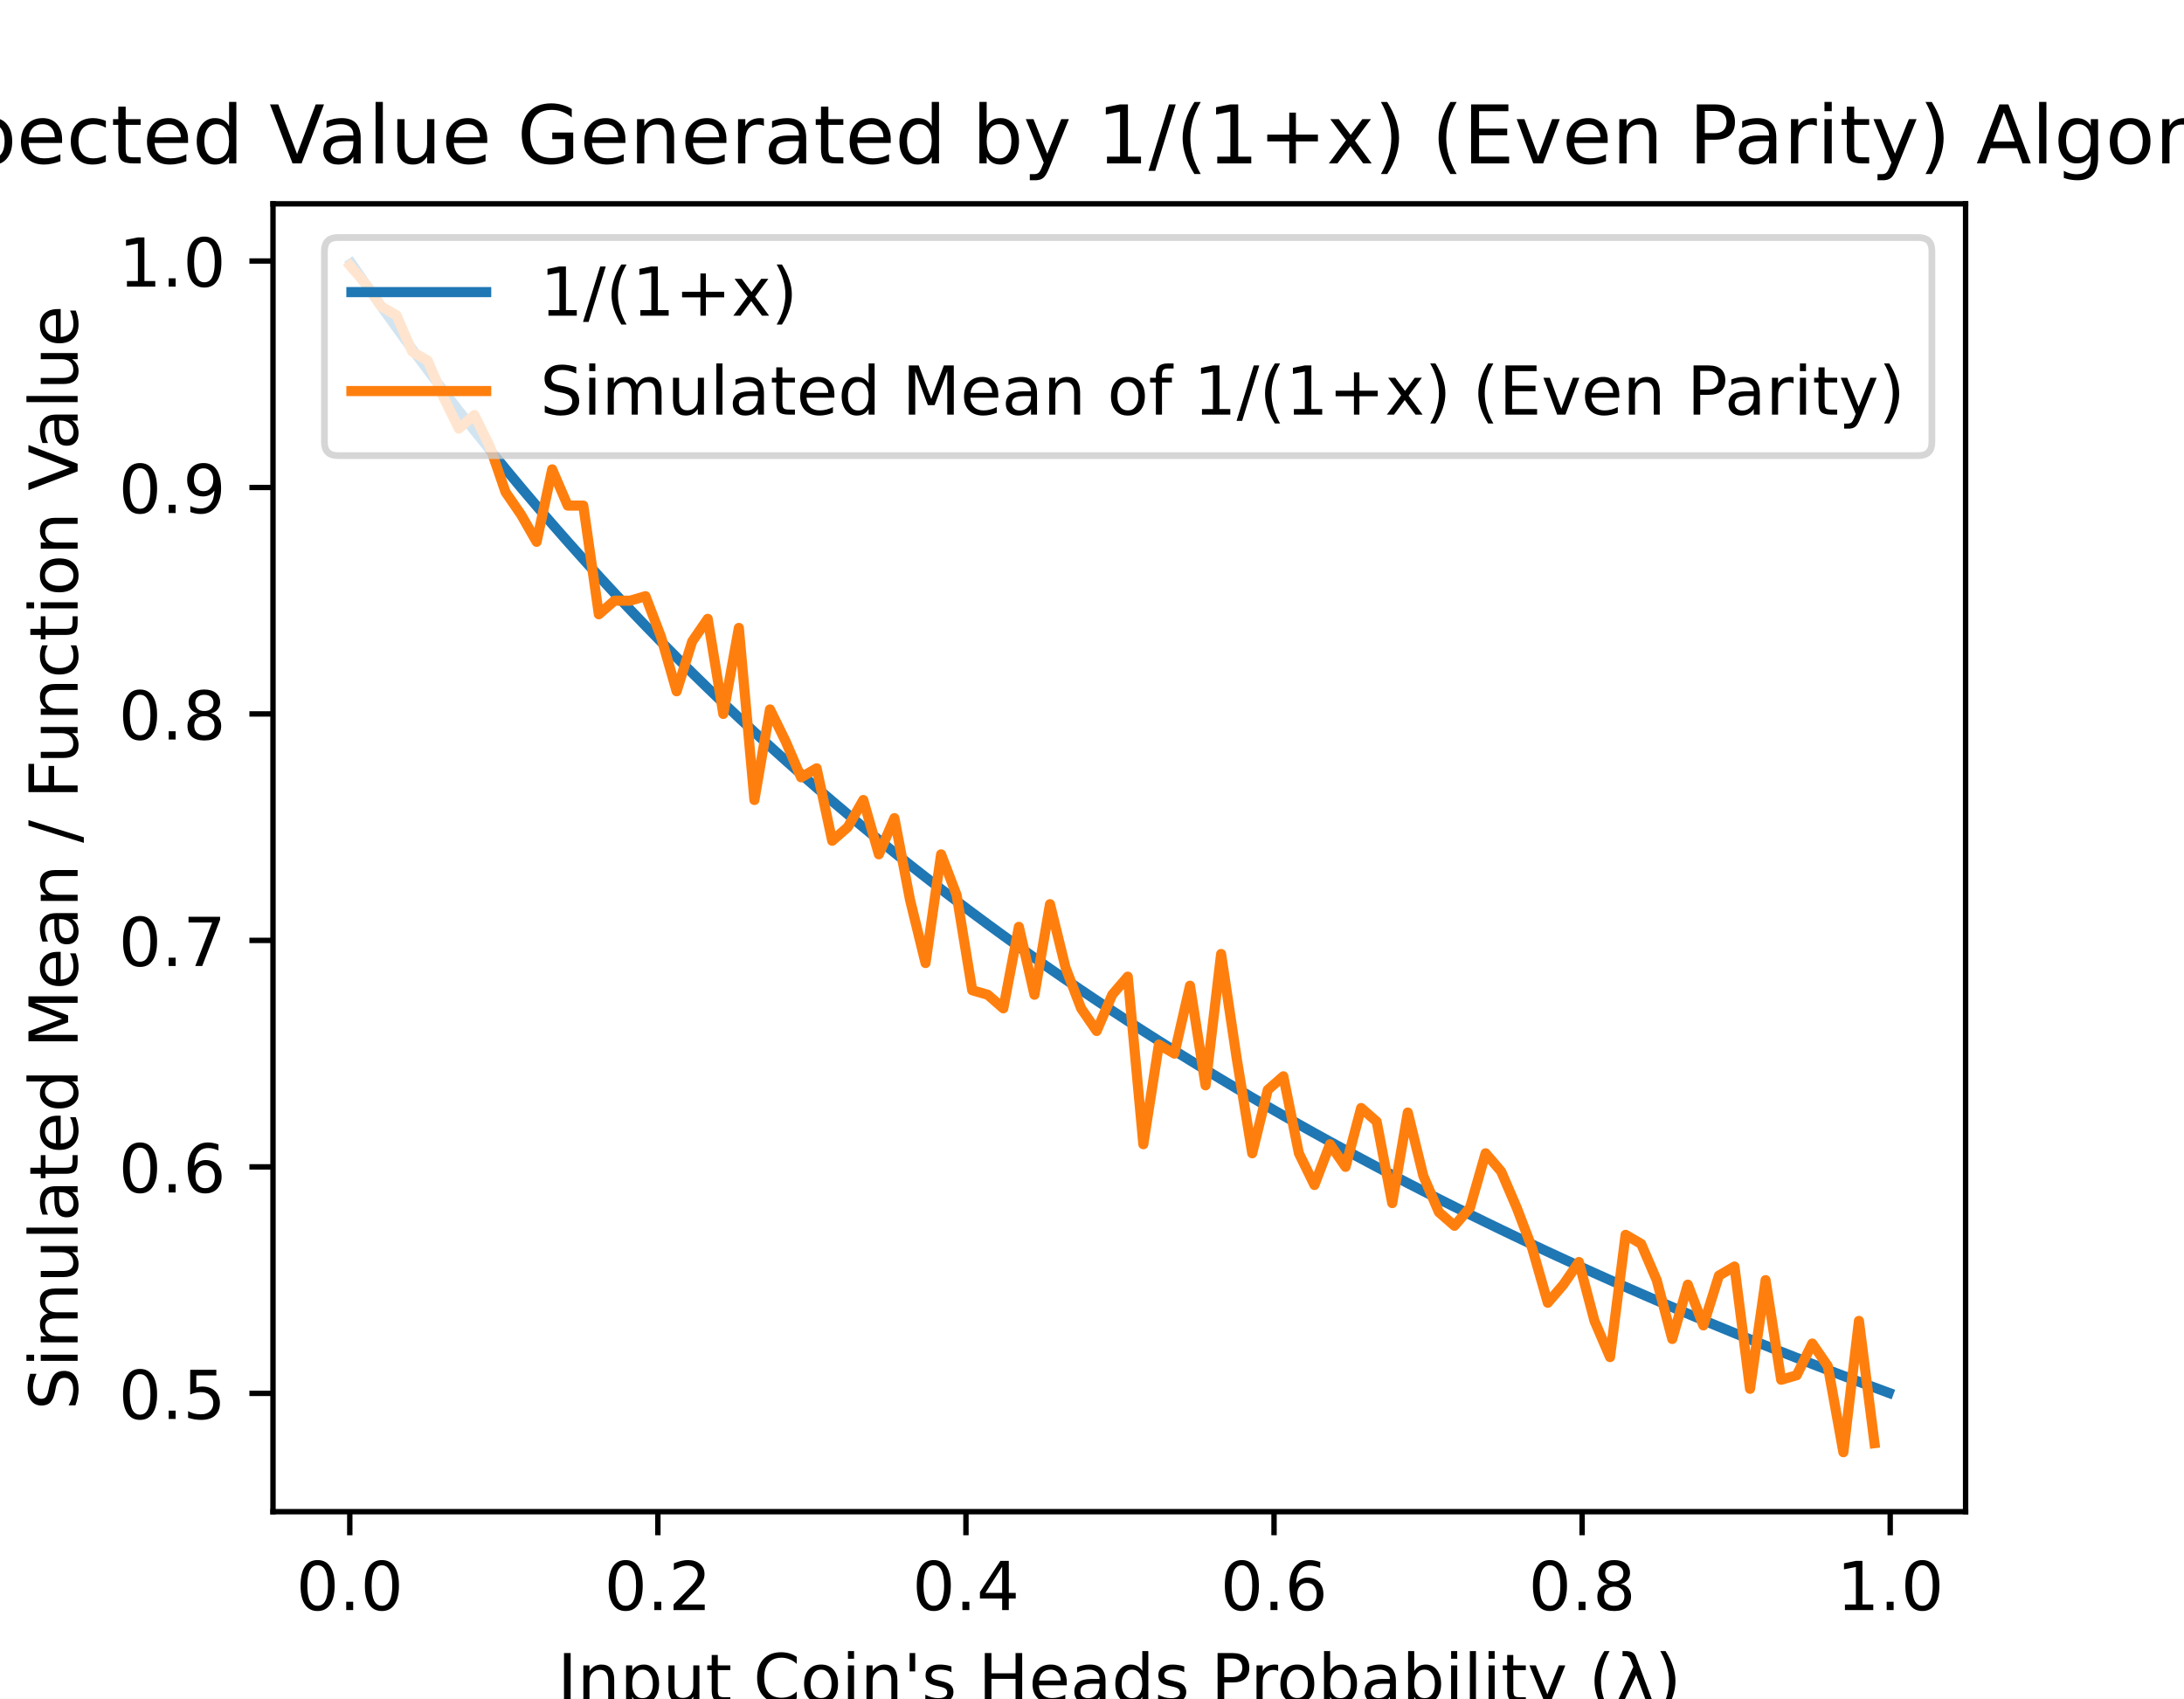
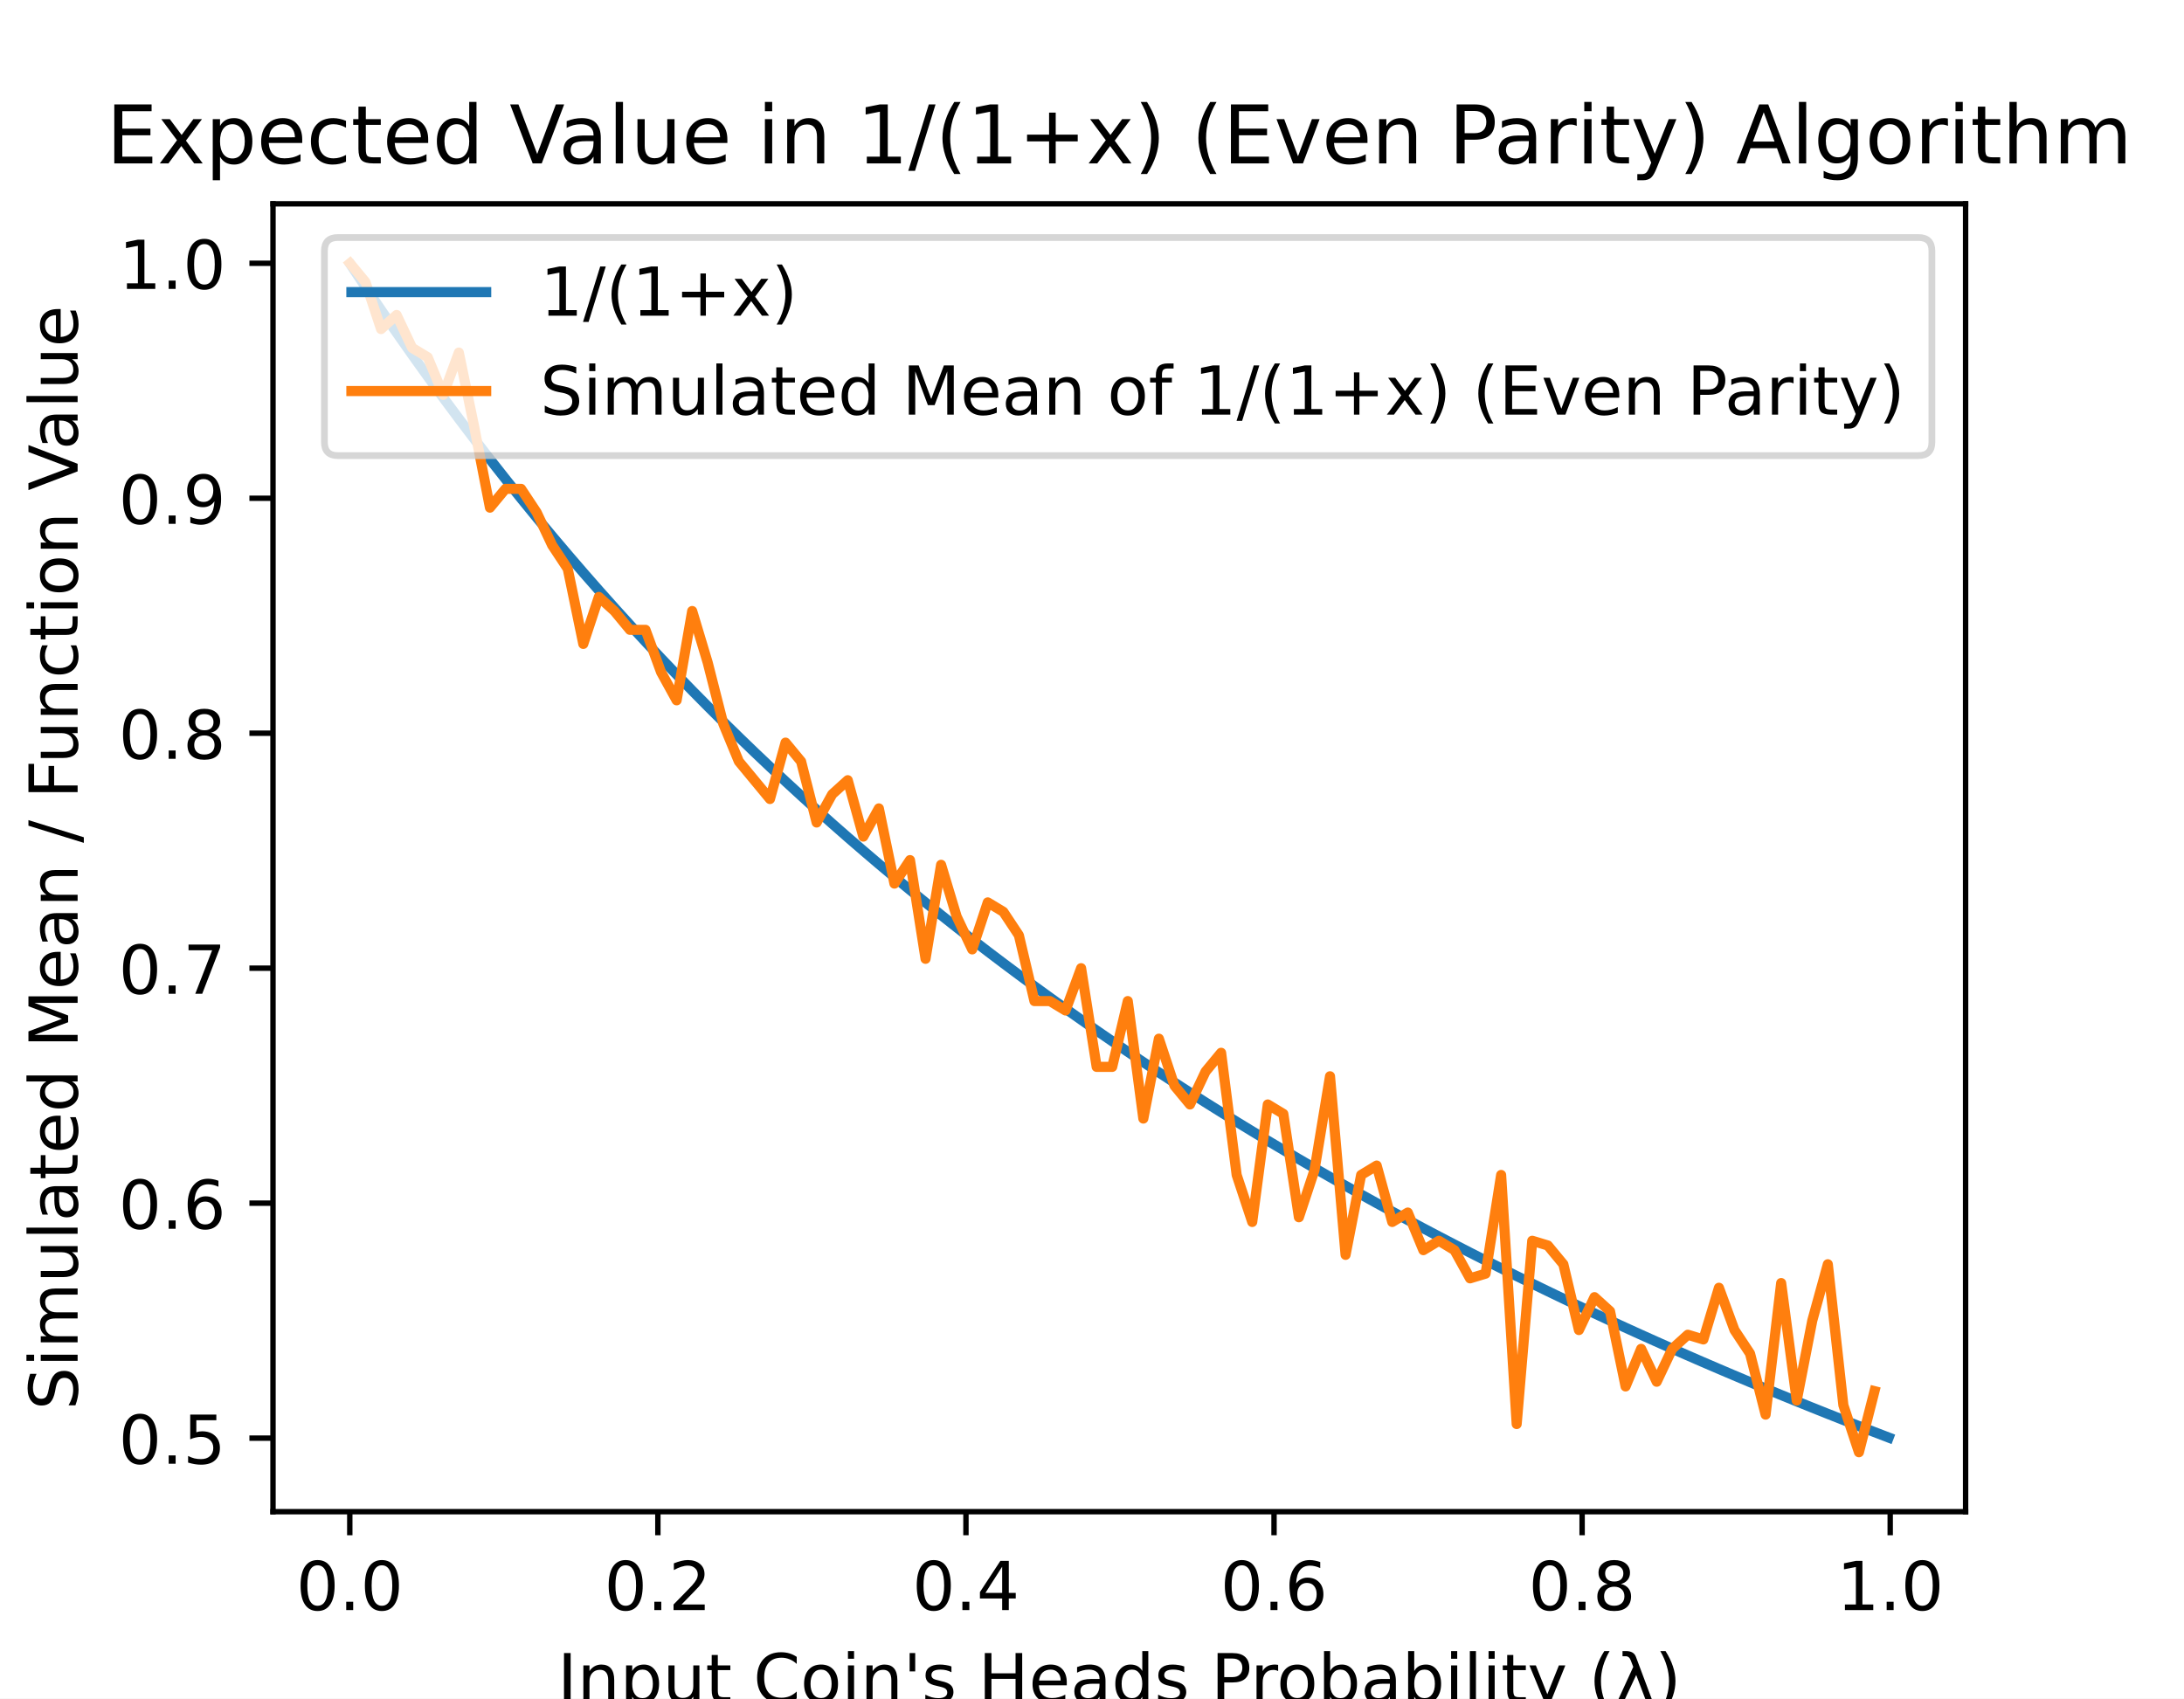
<svg xmlns="http://www.w3.org/2000/svg" xmlns:xlink="http://www.w3.org/1999/xlink" height="252pt" version="1.1" viewBox="0 0 324 252" width="324pt">
  <defs>
    <style type="text/css">
*{stroke-linecap:butt;stroke-linejoin:round;}
  </style>
  </defs>
  <g id="figure_1">
    <g id="patch_1">
      <path d="M 0 252  L 324 252  L 324 0  L 0 0  z " style="fill:#ffffff;" />
    </g>
    <g id="axes_1">
      <g id="patch_2">
        <path d="M 40.5 224.28  L 291.6 224.28  L 291.6 30.24  L 40.5 30.24  z " style="fill:#ffffff;" />
      </g>
      <g id="matplotlib.axis_1">
        <g id="xtick_1">
          <g id="line2d_1">
            <defs>
-               <path d="M 0 0  L 0 3.5  " id="mfac75726a6" style="stroke:#000000;stroke-width:0.8;" />
+               <path d="M 0 0  L 0 3.5  " id="m79671e4cd7" style="stroke:#000000;stroke-width:0.8;" />
            </defs>
            <g>
-               <use style="stroke:#000000;stroke-width:0.8;" x="51.891" xlink:href="#mfac75726a6" y="224.28" />
+               <use style="stroke:#000000;stroke-width:0.8;" x="51.891" xlink:href="#m79671e4cd7" y="224.28" />
            </g>
          </g>
          <g id="text_1">
            <text style="font-family:DejaVu Sans;font-size:10px;font-style:normal;font-weight:normal;text-anchor:middle;" transform="rotate(-0, 51.89078, 238.8784)" x="51.891" y="238.878">0.0</text>
          </g>
        </g>
        <g id="xtick_2">
          <g id="line2d_2">
            <g>
-               <use style="stroke:#000000;stroke-width:0.8;" x="97.596" xlink:href="#mfac75726a6" y="224.28" />
+               <use style="stroke:#000000;stroke-width:0.8;" x="97.596" xlink:href="#m79671e4cd7" y="224.28" />
            </g>
          </g>
          <g id="text_2">
            <text style="font-family:DejaVu Sans;font-size:10px;font-style:normal;font-weight:normal;text-anchor:middle;" transform="rotate(-0, 97.59561, 238.8784)" x="97.596" y="238.878">0.2</text>
          </g>
        </g>
        <g id="xtick_3">
          <g id="line2d_3">
            <g>
-               <use style="stroke:#000000;stroke-width:0.8;" x="143.3" xlink:href="#mfac75726a6" y="224.28" />
+               <use style="stroke:#000000;stroke-width:0.8;" x="143.3" xlink:href="#m79671e4cd7" y="224.28" />
            </g>
          </g>
          <g id="text_3">
            <text style="font-family:DejaVu Sans;font-size:10px;font-style:normal;font-weight:normal;text-anchor:middle;" transform="rotate(-0, 143.3004, 238.8784)" x="143.3" y="238.878">0.4</text>
          </g>
        </g>
        <g id="xtick_4">
          <g id="line2d_4">
            <g>
-               <use style="stroke:#000000;stroke-width:0.8;" x="189.005" xlink:href="#mfac75726a6" y="224.28" />
+               <use style="stroke:#000000;stroke-width:0.8;" x="189.005" xlink:href="#m79671e4cd7" y="224.28" />
            </g>
          </g>
          <g id="text_4">
            <text style="font-family:DejaVu Sans;font-size:10px;font-style:normal;font-weight:normal;text-anchor:middle;" transform="rotate(-0, 189.0052, 238.8784)" x="189.005" y="238.878">0.6</text>
          </g>
        </g>
        <g id="xtick_5">
          <g id="line2d_5">
            <g>
-               <use style="stroke:#000000;stroke-width:0.8;" x="234.71" xlink:href="#mfac75726a6" y="224.28" />
+               <use style="stroke:#000000;stroke-width:0.8;" x="234.71" xlink:href="#m79671e4cd7" y="224.28" />
            </g>
          </g>
          <g id="text_5">
            <text style="font-family:DejaVu Sans;font-size:10px;font-style:normal;font-weight:normal;text-anchor:middle;" transform="rotate(-0, 234.7101, 238.8784)" x="234.71" y="238.878">0.8</text>
          </g>
        </g>
        <g id="xtick_6">
          <g id="line2d_6">
            <g>
-               <use style="stroke:#000000;stroke-width:0.8;" x="280.415" xlink:href="#mfac75726a6" y="224.28" />
+               <use style="stroke:#000000;stroke-width:0.8;" x="280.415" xlink:href="#m79671e4cd7" y="224.28" />
            </g>
          </g>
          <g id="text_6">
            <text style="font-family:DejaVu Sans;font-size:10px;font-style:normal;font-weight:normal;text-anchor:middle;" transform="rotate(-0, 280.4149, 238.8784)" x="280.415" y="238.878">1.0</text>
          </g>
        </g>
        <g id="text_7">
          <text style="font-family:DejaVu Sans;font-size:10px;font-style:normal;font-weight:normal;text-anchor:middle;" transform="rotate(-0, 166.05, 252.5566)" x="166.05" y="252.557">Input Coin's Heads Probability (λ)</text>
        </g>
      </g>
      <g id="matplotlib.axis_2">
        <g id="ytick_1">
          <g id="line2d_7">
            <defs>
-               <path d="M 0 0  L -3.5 0  " id="ma1b990b229" style="stroke:#000000;stroke-width:0.8;" />
+               <path d="M 0 0  L -3.5 0  " id="m00a5db4790" style="stroke:#000000;stroke-width:0.8;" />
            </defs>
            <g>
-               <use style="stroke:#000000;stroke-width:0.8;" x="40.5" xlink:href="#ma1b990b229" y="206.724" />
+               <use style="stroke:#000000;stroke-width:0.8;" x="40.5" xlink:href="#m00a5db4790" y="213.368" />
            </g>
          </g>
          <g id="text_8">
-             <text style="font-family:DejaVu Sans;font-size:10px;font-style:normal;font-weight:normal;text-anchor:end;" transform="rotate(-0, 33.5, 210.5232)" x="33.5" y="210.523">0.5</text>
+             <text style="font-family:DejaVu Sans;font-size:10px;font-style:normal;font-weight:normal;text-anchor:end;" transform="rotate(-0, 33.5, 217.1675)" x="33.5" y="217.168">0.5</text>
          </g>
        </g>
        <g id="ytick_2">
          <g id="line2d_8">
            <g>
-               <use style="stroke:#000000;stroke-width:0.8;" x="40.5" xlink:href="#ma1b990b229" y="173.124" />
+               <use style="stroke:#000000;stroke-width:0.8;" x="40.5" xlink:href="#m00a5db4790" y="178.507" />
            </g>
          </g>
          <g id="text_9">
-             <text style="font-family:DejaVu Sans;font-size:10px;font-style:normal;font-weight:normal;text-anchor:end;" transform="rotate(-0, 33.5, 176.9233)" x="33.5" y="176.923">0.6</text>
+             <text style="font-family:DejaVu Sans;font-size:10px;font-style:normal;font-weight:normal;text-anchor:end;" transform="rotate(-0, 33.5, 182.3059)" x="33.5" y="182.306">0.6</text>
          </g>
        </g>
        <g id="ytick_3">
          <g id="line2d_9">
            <g>
-               <use style="stroke:#000000;stroke-width:0.8;" x="40.5" xlink:href="#ma1b990b229" y="139.524" />
+               <use style="stroke:#000000;stroke-width:0.8;" x="40.5" xlink:href="#m00a5db4790" y="143.645" />
            </g>
          </g>
          <g id="text_10">
-             <text style="font-family:DejaVu Sans;font-size:10px;font-style:normal;font-weight:normal;text-anchor:end;" transform="rotate(-0, 33.5, 143.3234)" x="33.5" y="143.323">0.7</text>
+             <text style="font-family:DejaVu Sans;font-size:10px;font-style:normal;font-weight:normal;text-anchor:end;" transform="rotate(-0, 33.5, 147.4442)" x="33.5" y="147.444">0.7</text>
          </g>
        </g>
        <g id="ytick_4">
          <g id="line2d_10">
            <g>
-               <use style="stroke:#000000;stroke-width:0.8;" x="40.5" xlink:href="#ma1b990b229" y="105.924" />
+               <use style="stroke:#000000;stroke-width:0.8;" x="40.5" xlink:href="#m00a5db4790" y="108.783" />
            </g>
          </g>
          <g id="text_11">
-             <text style="font-family:DejaVu Sans;font-size:10px;font-style:normal;font-weight:normal;text-anchor:end;" transform="rotate(-0, 33.5, 109.7234)" x="33.5" y="109.723">0.8</text>
+             <text style="font-family:DejaVu Sans;font-size:10px;font-style:normal;font-weight:normal;text-anchor:end;" transform="rotate(-0, 33.5, 112.5825)" x="33.5" y="112.583">0.8</text>
          </g>
        </g>
        <g id="ytick_5">
          <g id="line2d_11">
            <g>
-               <use style="stroke:#000000;stroke-width:0.8;" x="40.5" xlink:href="#ma1b990b229" y="72.324" />
+               <use style="stroke:#000000;stroke-width:0.8;" x="40.5" xlink:href="#m00a5db4790" y="73.922" />
            </g>
          </g>
          <g id="text_12">
-             <text style="font-family:DejaVu Sans;font-size:10px;font-style:normal;font-weight:normal;text-anchor:end;" transform="rotate(-0, 33.5, 76.12349)" x="33.5" y="76.123">0.9</text>
+             <text style="font-family:DejaVu Sans;font-size:10px;font-style:normal;font-weight:normal;text-anchor:end;" transform="rotate(-0, 33.5, 77.72088)" x="33.5" y="77.721">0.9</text>
          </g>
        </g>
        <g id="ytick_6">
          <g id="line2d_12">
            <g>
-               <use style="stroke:#000000;stroke-width:0.8;" x="40.5" xlink:href="#ma1b990b229" y="38.724" />
+               <use style="stroke:#000000;stroke-width:0.8;" x="40.5" xlink:href="#m00a5db4790" y="39.06" />
            </g>
          </g>
          <g id="text_13">
-             <text style="font-family:DejaVu Sans;font-size:10px;font-style:normal;font-weight:normal;text-anchor:end;" transform="rotate(-0, 33.5, 42.52356)" x="33.5" y="42.524">1.0</text>
+             <text style="font-family:DejaVu Sans;font-size:10px;font-style:normal;font-weight:normal;text-anchor:end;" transform="rotate(-0, 33.5, 42.85922)" x="33.5" y="42.859">1.0</text>
          </g>
        </g>
        <g id="text_14">
          <text style="font-family:DejaVu Sans;font-size:10px;font-style:normal;font-weight:normal;text-anchor:middle;" transform="rotate(-90, 11.51719, 127.26)" x="11.517" y="127.26">Simulated Mean / Function Value</text>
        </g>
      </g>
      <g id="line2d_13">
-         <path clip-path="url(#pa62ee74dc6)" d="M 52.119 39.06  L 54.423 42.407  L 56.727 45.687  L 59.03 48.904  L 61.334 52.058  L 63.638 55.152  L 65.942 58.187  L 68.245 61.164  L 70.549 64.087  L 72.853 66.955  L 75.156 69.771  L 77.46 72.536  L 79.764 75.251  L 82.068 77.918  L 84.371 80.537  L 86.675 83.111  L 88.979 85.64  L 91.282 88.126  L 93.586 90.57  L 95.89 92.972  L 98.193 95.333  L 100.497 97.656  L 102.801 99.94  L 105.105 102.187  L 107.408 104.397  L 109.712 106.572  L 112.016 108.712  L 114.319 110.818  L 116.623 112.892  L 118.927 114.932  L 121.231 116.942  L 123.534 118.92  L 125.838 120.868  L 128.142 122.787  L 130.445 124.677  L 132.749 126.539  L 135.053 128.373  L 137.356 130.181  L 139.66 131.962  L 141.964 133.717  L 144.268 135.448  L 146.571 137.153  L 148.875 138.834  L 151.179 140.492  L 153.482 142.127  L 155.786 143.739  L 158.09 145.328  L 160.394 146.896  L 162.697 148.443  L 165.001 149.969  L 167.305 151.474  L 169.608 152.96  L 171.912 154.425  L 174.216 155.872  L 176.52 157.3  L 178.823 158.709  L 181.127 160.1  L 183.431 161.473  L 185.734 162.829  L 188.038 164.167  L 190.342 165.489  L 192.645 166.794  L 194.949 168.083  L 197.253 169.357  L 199.557 170.614  L 201.86 171.856  L 204.164 173.084  L 206.468 174.296  L 208.771 175.494  L 211.075 176.678  L 213.379 177.848  L 215.683 179.004  L 217.986 180.147  L 220.29 181.276  L 222.594 182.392  L 224.897 183.496  L 227.201 184.586  L 229.505 185.665  L 231.809 186.731  L 234.112 187.786  L 236.416 188.828  L 238.72 189.859  L 241.023 190.879  L 243.327 191.888  L 245.631 192.885  L 247.934 193.872  L 250.238 194.848  L 252.542 195.813  L 254.846 196.768  L 257.149 197.713  L 259.453 198.649  L 261.757 199.574  L 264.06 200.489  L 266.364 201.395  L 268.668 202.292  L 270.972 203.18  L 273.275 204.058  L 275.579 204.927  L 277.883 205.788  L 280.186 206.64  " style="fill:none;stroke:#1f77b4;stroke-linecap:square;stroke-width:1.5;" />
+         <path clip-path="url(#p2eaa24ea5b)" d="M 52.119 39.408  L 54.423 42.881  L 56.727 46.284  L 59.03 49.622  L 61.334 52.894  L 63.638 56.104  L 65.942 59.253  L 68.245 62.343  L 70.549 65.375  L 72.853 68.351  L 75.156 71.272  L 77.46 74.141  L 79.764 76.958  L 82.068 79.725  L 84.371 82.443  L 86.675 85.114  L 88.979 87.738  L 91.282 90.317  L 93.586 92.852  L 95.89 95.344  L 98.193 97.795  L 100.497 100.204  L 102.801 102.574  L 105.105 104.906  L 107.408 107.199  L 109.712 109.456  L 112.016 111.676  L 114.319 113.861  L 116.623 116.012  L 118.927 118.13  L 121.231 120.214  L 123.534 122.267  L 125.838 124.289  L 128.142 126.279  L 130.445 128.241  L 132.749 130.172  L 135.053 132.076  L 137.356 133.951  L 139.66 135.799  L 141.964 137.62  L 144.268 139.415  L 146.571 141.185  L 148.875 142.929  L 151.179 144.649  L 153.482 146.345  L 155.786 148.018  L 158.09 149.667  L 160.394 151.294  L 162.697 152.899  L 165.001 154.482  L 167.305 156.044  L 169.608 157.585  L 171.912 159.106  L 174.216 160.607  L 176.52 162.088  L 178.823 163.55  L 181.127 164.993  L 183.431 166.418  L 185.734 167.824  L 188.038 169.213  L 190.342 170.585  L 192.645 171.939  L 194.949 173.277  L 197.253 174.598  L 199.557 175.902  L 201.86 177.191  L 204.164 178.465  L 206.468 179.723  L 208.771 180.966  L 211.075 182.194  L 213.379 183.408  L 215.683 184.607  L 217.986 185.793  L 220.29 186.965  L 222.594 188.123  L 224.897 189.268  L 227.201 190.399  L 229.505 191.518  L 231.809 192.625  L 234.112 193.719  L 236.416 194.801  L 238.72 195.87  L 241.023 196.928  L 243.327 197.975  L 245.631 199.01  L 247.934 200.033  L 250.238 201.046  L 252.542 202.048  L 254.846 203.039  L 257.149 204.019  L 259.453 204.99  L 261.757 205.95  L 264.06 206.9  L 266.364 207.84  L 268.668 208.77  L 270.972 209.691  L 273.275 210.602  L 275.579 211.504  L 277.883 212.397  L 280.186 213.281  " style="fill:none;stroke:#1f77b4;stroke-linecap:square;stroke-width:1.5;" />
      </g>
      <g id="line2d_14">
-         <path clip-path="url(#pa62ee74dc6)" d="M 51.914 39.396  L 54.221 42.084  L 56.529 45.444  L 58.837 46.788  L 61.145 52.164  L 63.453 53.508  L 65.761 58.884  L 68.069 63.588  L 70.377 61.572  L 72.684 66.276  L 74.992 72.996  L 77.3 76.356  L 79.608 80.388  L 81.916 69.636  L 84.224 75.012  L 86.532 75.012  L 88.839 91.14  L 91.147 89.124  L 93.455 89.124  L 95.763 88.452  L 98.071 94.5  L 100.379 102.564  L 102.687 95.172  L 104.994 91.812  L 107.302 105.924  L 109.61 93.156  L 111.918 118.692  L 114.226 105.252  L 116.534 109.956  L 118.842 115.332  L 121.15 113.988  L 123.457 124.74  L 125.765 122.724  L 128.073 118.692  L 130.381 126.756  L 132.689 121.38  L 134.997 133.476  L 137.305 142.884  L 139.612 126.756  L 141.92 132.804  L 144.228 146.916  L 146.536 147.588  L 148.844 149.604  L 151.152 137.508  L 153.46 147.588  L 155.767 134.148  L 158.075 143.556  L 160.383 149.604  L 162.691 152.964  L 164.999 147.588  L 167.307 144.9  L 169.615 169.764  L 171.922 154.98  L 174.23 156.324  L 176.538 146.244  L 178.846 161.028  L 181.154 141.54  L 183.462 156.996  L 185.77 171.108  L 188.078 161.7  L 190.385 159.684  L 192.693 171.108  L 195.001 175.812  L 197.309 169.764  L 199.617 173.124  L 201.925 164.388  L 204.233 166.404  L 206.54 178.5  L 208.848 165.06  L 211.156 174.468  L 213.464 179.844  L 215.772 181.86  L 218.08 179.172  L 220.388 171.108  L 222.695 173.796  L 225.003 179.172  L 227.311 185.22  L 229.619 193.284  L 231.927 190.596  L 234.235 187.236  L 236.543 195.972  L 238.851 201.348  L 241.158 183.204  L 243.466 184.548  L 245.774 189.924  L 248.082 198.66  L 250.39 190.596  L 252.698 196.644  L 255.006 189.252  L 257.313 187.908  L 259.621 206.052  L 261.929 189.924  L 264.237 204.708  L 266.545 204.036  L 268.853 199.332  L 271.161 202.692  L 273.468 215.46  L 275.776 195.972  L 278.084 214.116  " style="fill:none;stroke:#ff7f0e;stroke-linecap:square;stroke-width:1.5;" />
+         <path clip-path="url(#p2eaa24ea5b)" d="M 51.914 39.06  L 54.221 41.849  L 56.529 48.821  L 58.837 46.73  L 61.145 51.61  L 63.453 53.005  L 65.761 58.583  L 68.069 52.307  L 70.377 63.463  L 72.684 75.316  L 74.992 72.527  L 77.3 72.527  L 79.608 76.013  L 81.916 80.894  L 84.224 84.38  L 86.532 95.536  L 88.839 88.564  L 91.147 90.655  L 93.455 93.444  L 95.763 93.444  L 98.071 99.719  L 100.379 103.903  L 102.687 90.655  L 104.994 98.325  L 107.302 107.389  L 109.61 112.967  L 111.918 115.756  L 114.226 118.545  L 116.534 110.178  L 118.842 112.967  L 121.15 122.031  L 123.457 117.847  L 125.765 115.756  L 128.073 124.122  L 130.381 119.939  L 132.689 131.095  L 134.997 127.609  L 137.305 142.251  L 139.612 128.306  L 141.92 135.975  L 144.228 140.856  L 146.536 133.884  L 148.844 135.278  L 151.152 138.764  L 153.46 148.526  L 155.767 148.526  L 158.075 149.92  L 160.383 143.645  L 162.691 158.287  L 164.999 158.287  L 167.307 148.526  L 169.615 165.956  L 171.922 154.103  L 174.23 161.076  L 176.538 163.865  L 178.846 158.984  L 181.154 156.195  L 183.462 174.323  L 185.77 181.296  L 188.078 163.865  L 190.385 165.259  L 192.693 180.598  L 195.001 173.626  L 197.309 159.681  L 199.617 186.176  L 201.925 174.323  L 204.233 172.929  L 206.54 181.296  L 208.848 179.901  L 211.156 185.479  L 213.464 184.085  L 215.772 185.479  L 218.08 189.662  L 220.388 188.965  L 222.695 174.323  L 225.003 211.277  L 227.311 184.085  L 229.619 184.782  L 231.927 187.571  L 234.235 197.332  L 236.543 192.451  L 238.851 194.543  L 241.158 205.699  L 243.466 200.121  L 245.774 205.002  L 248.082 200.121  L 250.39 198.029  L 252.698 198.726  L 255.006 191.057  L 257.313 197.332  L 259.621 200.818  L 261.929 209.882  L 264.237 190.36  L 266.545 207.79  L 268.853 195.937  L 271.161 187.571  L 273.468 208.488  L 275.776 215.46  L 278.084 206.396  " style="fill:none;stroke:#ff7f0e;stroke-linecap:square;stroke-width:1.5;" />
      </g>
      <g id="patch_3">
        <path d="M 40.5 224.28  L 40.5 30.24  " style="fill:none;stroke:#000000;stroke-linecap:square;stroke-linejoin:miter;stroke-width:0.8;" />
      </g>
      <g id="patch_4">
        <path d="M 291.6 224.28  L 291.6 30.24  " style="fill:none;stroke:#000000;stroke-linecap:square;stroke-linejoin:miter;stroke-width:0.8;" />
      </g>
      <g id="patch_5">
        <path d="M 40.5 224.28  L 291.6 224.28  " style="fill:none;stroke:#000000;stroke-linecap:square;stroke-linejoin:miter;stroke-width:0.8;" />
      </g>
      <g id="patch_6">
        <path d="M 40.5 30.24  L 291.6 30.24  " style="fill:none;stroke:#000000;stroke-linecap:square;stroke-linejoin:miter;stroke-width:0.8;" />
      </g>
      <g id="text_15">
-         <text style="font-family:DejaVu Sans;font-size:12px;font-style:normal;font-weight:normal;text-anchor:middle;" transform="rotate(-0, 166.05, 24.24)" x="166.05" y="24.24">Expected Value Generated by 1/(1+x) (Even Parity) Algorithm</text>
+         <text style="font-family:DejaVu Sans;font-size:12px;font-style:normal;font-weight:normal;text-anchor:middle;" transform="rotate(-0, 166.05, 24.24)" x="166.05" y="24.24">Expected Value in 1/(1+x) (Even Parity) Algorithm</text>
      </g>
      <g id="legend_1">
        <g id="patch_7">
          <path d="M 50.128 67.596  L 284.6 67.596  Q 286.6 67.596 286.6 65.596  L 286.6 37.24  Q 286.6 35.24 284.6 35.24  L 50.128 35.24  Q 48.128 35.24 48.128 37.24  L 48.128 65.596  Q 48.128 67.596 50.128 67.596  z " style="fill:#ffffff;opacity:0.8;stroke:#cccccc;stroke-linejoin:miter;" />
        </g>
        <g id="line2d_15">
          <path d="M 52.128 43.338  L 72.128 43.338  " style="fill:none;stroke:#1f77b4;stroke-linecap:square;stroke-width:1.5;" />
        </g>
        <g id="line2d_16" />
        <g id="text_16">
          <text style="font-family:DejaVu Sans;font-size:10px;font-style:normal;font-weight:normal;text-anchor:start;" transform="rotate(-0, 80.12812, 46.83844)" x="80.128" y="46.838">1/(1+x)</text>
        </g>
        <g id="line2d_17">
          <path d="M 52.128 58.017  L 72.128 58.017  " style="fill:none;stroke:#ff7f0e;stroke-linecap:square;stroke-width:1.5;" />
        </g>
        <g id="line2d_18" />
        <g id="text_17">
          <text style="font-family:DejaVu Sans;font-size:10px;font-style:normal;font-weight:normal;text-anchor:start;" transform="rotate(-0, 80.12812, 61.51656)" x="80.128" y="61.517">Simulated Mean of 1/(1+x) (Even Parity)</text>
        </g>
      </g>
    </g>
  </g>
  <defs>
-     <clipPath id="pa62ee74dc6">
+     <clipPath id="p2eaa24ea5b">
      <rect height="194.04" width="251.1" x="40.5" y="30.24" />
    </clipPath>
  </defs>
</svg>
